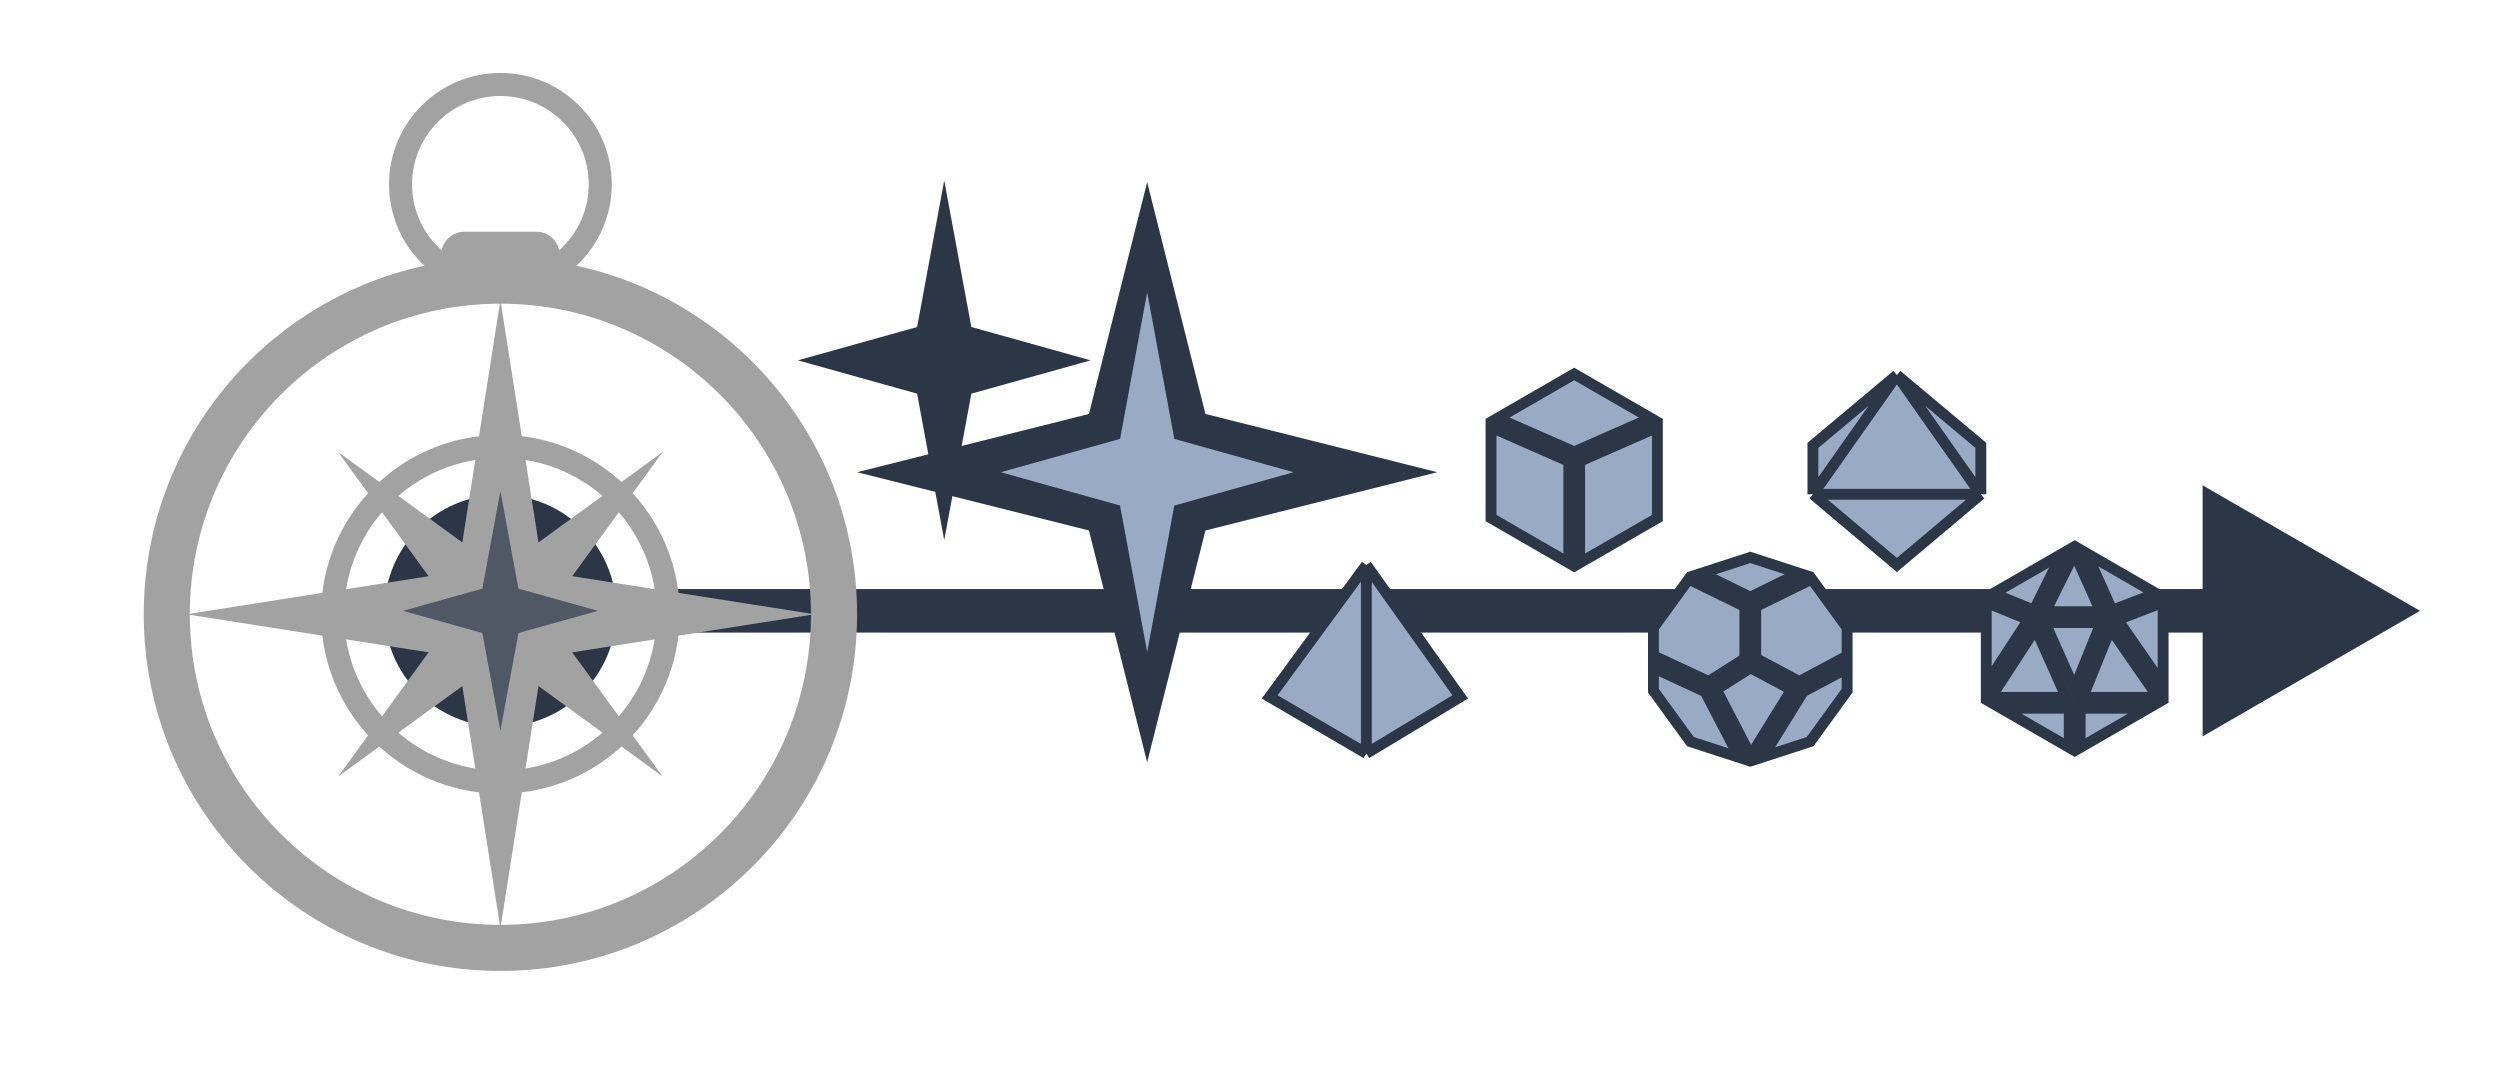
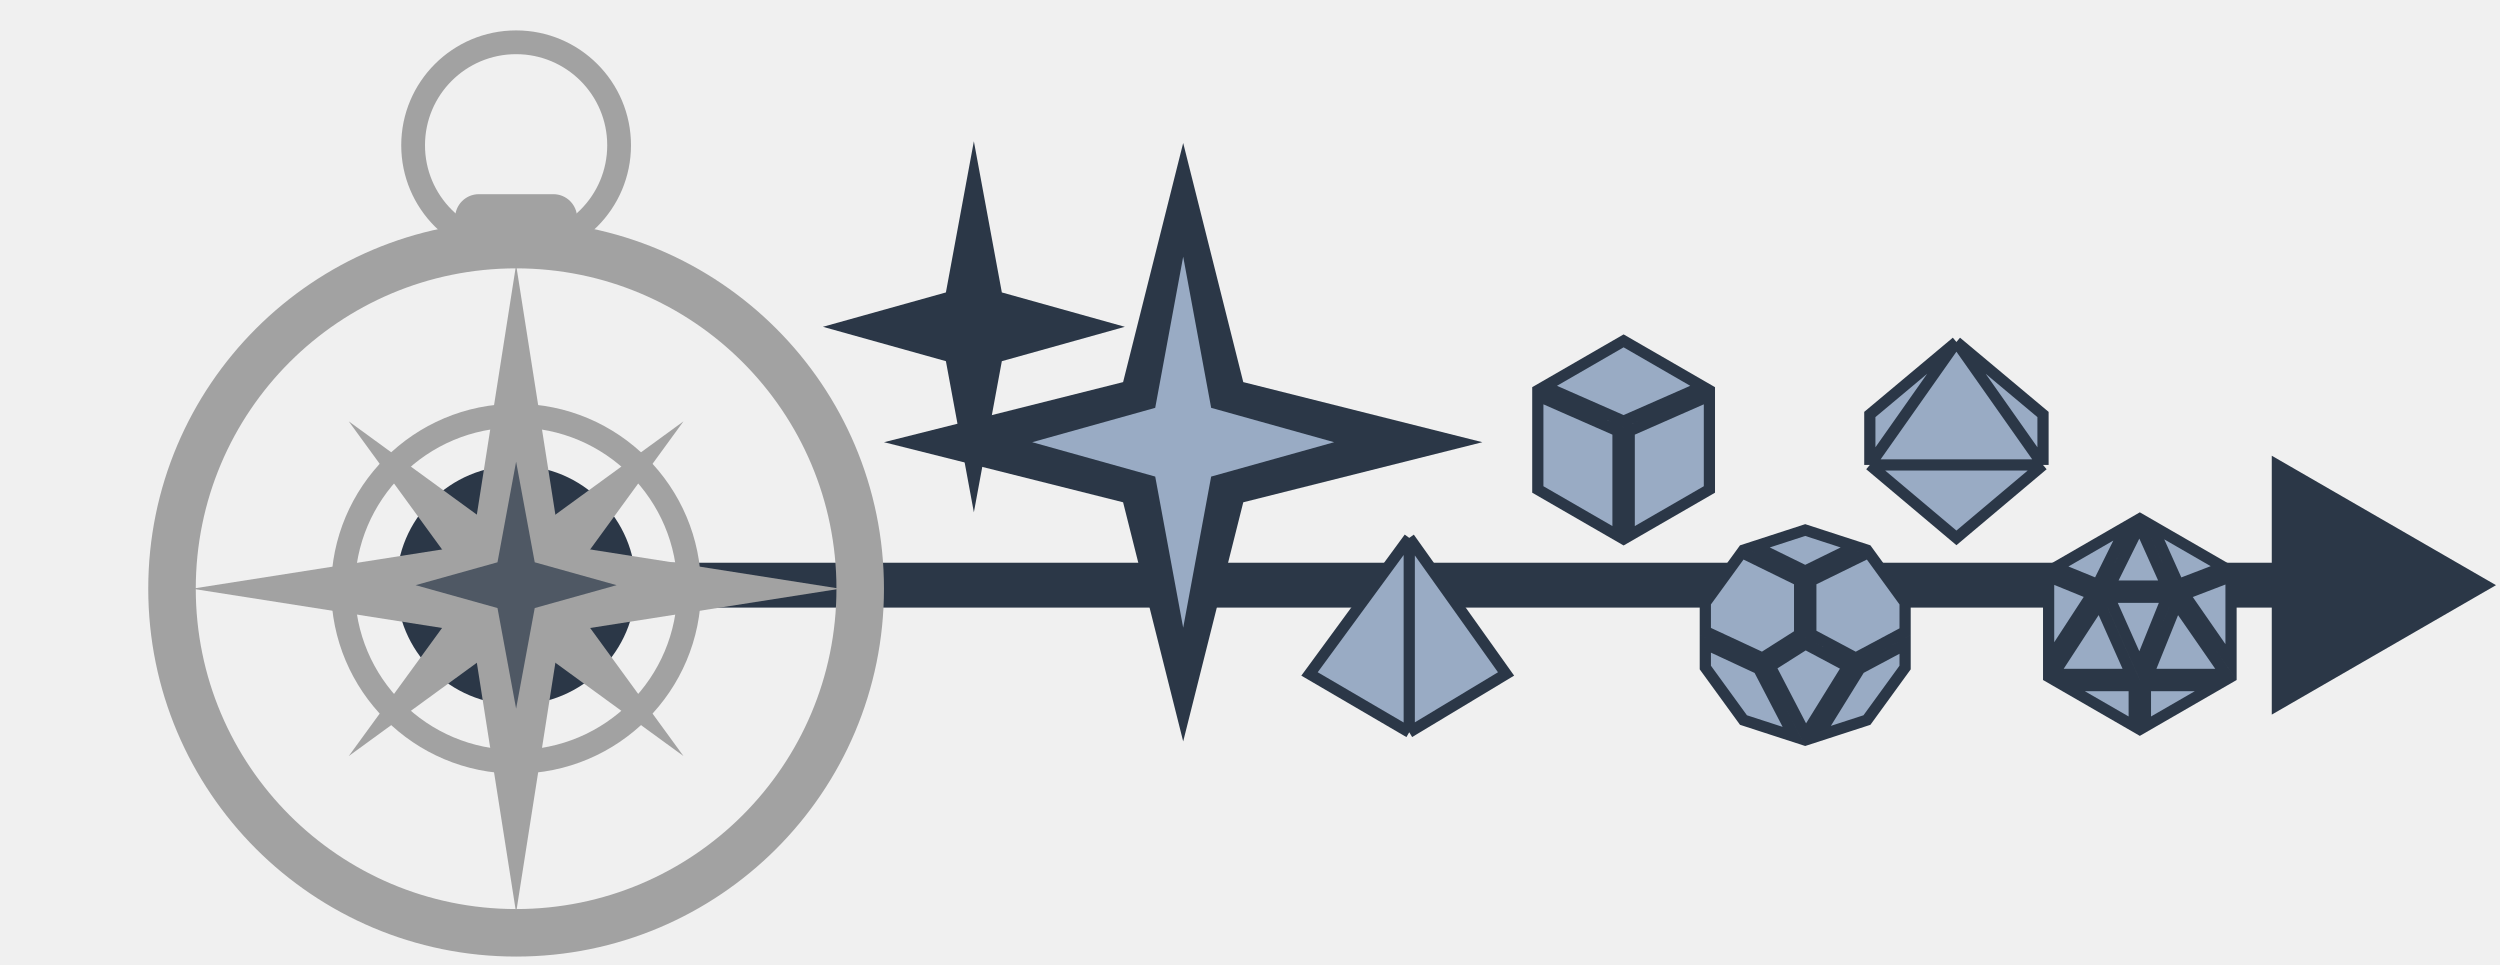
- <svg xmlns="http://www.w3.org/2000/svg" width="230" height="100" viewBox="0 0 230 100" fill="none">
-   <rect width="230" height="100" fill="white" />
-   <path d="M35.37 56.197C35.37 62.088 40.146 66.863 46.037 66.863C51.928 66.863 56.704 62.088 56.704 56.197C56.704 50.306 51.928 45.53 46.037 45.53C40.146 45.53 35.37 50.306 35.37 56.197ZM222.642 56.197L202.642 44.65V67.744L222.642 56.197ZM46.037 58.197H204.642V54.197H46.037V58.197Z" fill="#2B3747" />
-   <path d="M86.869 16.603L89.364 30.085L100.336 33.151L89.364 36.217L86.869 49.698L84.374 36.217L73.403 33.151L84.374 30.085L86.869 16.603Z" fill="#2B3747" />
-   <path d="M46.037 27.61L49.961 52.589L74.939 56.513L49.961 60.436L46.037 85.415L42.113 60.436L17.135 56.513L42.113 52.589L46.037 27.61Z" fill="#A2A2A2" />
-   <path d="M60.966 41.584L50.09 56.513L60.966 71.441L46.037 60.566L31.108 71.441L41.983 56.513L31.108 41.584L46.037 52.459L60.966 41.584Z" fill="#A2A2A2" />
-   <path fill-rule="evenodd" clip-rule="evenodd" d="M46.037 70.891C53.978 70.891 60.416 64.454 60.416 56.513C60.416 48.571 53.978 42.134 46.037 42.134C38.096 42.134 31.658 48.571 31.658 56.513C31.658 64.454 38.096 70.891 46.037 70.891ZM46.037 73.011C55.149 73.011 62.535 65.624 62.535 56.513C62.535 47.401 55.149 40.014 46.037 40.014C36.925 40.014 29.539 47.401 29.539 56.513C29.539 65.624 36.925 73.011 46.037 73.011Z" fill="#A2A2A2" />
-   <path fill-rule="evenodd" clip-rule="evenodd" d="M46.037 27.938C30.256 27.938 17.463 40.731 17.463 56.513C17.463 72.294 30.256 85.087 46.037 85.087C61.818 85.087 74.611 72.294 74.611 56.513C74.611 40.731 61.818 27.938 46.037 27.938ZM13.224 56.513C13.224 38.39 27.915 23.699 46.037 23.699C64.159 23.699 78.85 38.39 78.85 56.513C78.85 74.635 64.159 89.326 46.037 89.326C27.915 89.326 13.224 74.635 13.224 56.513Z" fill="#A2A2A2" />
-   <path fill-rule="evenodd" clip-rule="evenodd" d="M46.037 25.087C50.526 25.087 54.164 21.448 54.164 16.959C54.164 12.47 50.526 8.832 46.037 8.832C41.548 8.832 37.91 12.47 37.91 16.959C37.91 21.448 41.548 25.087 46.037 25.087ZM46.037 27.206C51.696 27.206 56.284 22.618 56.284 16.959C56.284 11.3 51.696 6.712 46.037 6.712C40.378 6.712 35.79 11.3 35.79 16.959C35.79 22.618 40.378 27.206 46.037 27.206Z" fill="#A2A2A2" />
-   <path d="M40.595 23.44C40.595 22.27 41.544 21.321 42.714 21.321H49.36C50.53 21.321 51.479 22.27 51.479 23.44V23.699C51.479 24.87 50.53 25.819 49.36 25.819H42.714C41.544 25.819 40.595 24.87 40.595 23.699V23.44Z" fill="#A2A2A2" />
-   <path d="M105.54 16.754L110.9 38.084L132.23 43.444L110.9 48.804L105.54 70.134L100.18 48.804L78.85 43.444L100.18 38.084L105.54 16.754Z" fill="#2B3747" />
-   <path d="M46.037 45.18L47.698 54.156L55.002 56.197L47.698 58.238L46.037 67.213L44.376 58.238L37.072 56.197L44.376 54.156L46.037 45.18Z" fill="#4F5864" />
-   <path d="M105.54 26.897L108.035 40.379L119.006 43.444L108.035 46.51L105.54 59.992L103.045 46.51L92.073 43.444L103.045 40.379L105.54 26.897Z" fill="#99ABC4" />
-   <path d="M125.705 69.317L116.809 64.116L125.705 51.979L134.34 64.116L125.705 69.317Z" fill="#99ABC4" />
-   <path d="M125.705 69.317L116.809 64.116L125.705 51.979M125.705 69.317L134.34 64.116L125.705 51.979M125.705 69.317V51.979" stroke="#2B3747" />
-   <path d="M137.173 47.66V39.3L144.326 42.444V51.79L137.173 47.66ZM145.326 51.79V42.444L152.479 39.3V47.66L145.326 51.79ZM137.778 38.474L144.826 34.405L151.874 38.474L144.826 41.571L137.778 38.474Z" fill="#99ABC4" stroke="#2B3747" />
-   <path d="M166.788 40.973L174.513 34.504L182.237 40.973V45.474L174.513 51.979L166.788 45.474V40.973Z" fill="#99ABC4" />
-   <path d="M174.513 34.504L166.788 40.973V45.474M174.513 34.504L182.237 40.973V45.474M174.513 34.504L166.788 45.474M174.513 34.504L182.237 45.474M166.788 45.474L174.513 51.979L182.237 45.474M166.788 45.474H182.237" stroke="#2B3747" />
-   <path d="M160.018 69.69L155.518 68.228L152.115 63.543V61.432L156.876 63.645L160.018 69.69ZM157.204 62.695L152.115 60.329V57.753L155.366 53.278L160.525 55.807V60.587L157.204 62.695ZM161.025 54.939L156.537 52.738L161.025 51.28L165.513 52.738L161.025 54.939ZM161.525 55.807L166.683 53.278L169.935 57.753V60.348L165.534 62.697L161.525 60.561V55.807ZM165.888 63.641L169.935 61.482V63.543L166.532 68.228L162.169 69.645L165.888 63.641ZM164.828 63.454L161.063 69.532L157.896 63.44L161.047 61.44L164.828 63.454Z" fill="#99ABC4" stroke="#2B3747" />
-   <path d="M199.008 55.411V63.056L194.823 57.017L199.008 55.411ZM193.277 56.278H188.172L190.85 50.87L193.277 56.278ZM183.159 64.156L187.283 57.822L190.102 64.156H183.159ZM191.613 64.156L194.167 57.825L198.553 64.156H191.613ZM188.136 57.278H193.309L190.85 63.375L188.136 57.278ZM190.372 65.156V68.775L184.103 65.156H190.372ZM191.372 68.775V65.156H197.642L191.372 68.775ZM189.691 50.958L187.124 56.139L183.37 54.607L189.691 50.958ZM182.737 55.428L186.617 57.012L182.737 62.971V55.428ZM194.312 56.142L191.962 50.905L198.35 54.593L194.312 56.142Z" fill="#99ABC4" stroke="#2B3747" />
+ <svg xmlns="http://www.w3.org/2000/svg" width="223" height="86" viewBox="0 0 223 86" fill="none">
+   <path d="M35.37 52.197C35.37 58.088 40.146 62.863 46.037 62.863C51.928 62.863 56.704 58.088 56.704 52.197C56.704 46.306 51.928 41.53 46.037 41.53C40.146 41.53 35.37 46.306 35.37 52.197ZM222.642 52.197L202.642 40.65V63.744L222.642 52.197ZM46.037 54.197H204.642V50.197H46.037V54.197Z" fill="#2B3747" />
+   <path d="M86.869 12.603L89.364 26.085L100.336 29.151L89.364 32.217L86.869 45.698L84.374 32.217L73.403 29.151L84.374 26.085L86.869 12.603Z" fill="#2B3747" />
+   <path d="M46.037 23.61L49.961 48.589L74.939 52.513L49.961 56.436L46.037 81.415L42.113 56.436L17.135 52.513L42.113 48.589L46.037 23.61Z" fill="#A2A2A2" />
+   <path d="M60.966 37.584L50.09 52.513L60.966 67.441L46.037 56.566L31.108 67.441L41.983 52.513L31.108 37.584L46.037 48.459L60.966 37.584Z" fill="#A2A2A2" />
+   <path fill-rule="evenodd" clip-rule="evenodd" d="M46.037 66.891C53.978 66.891 60.416 60.454 60.416 52.513C60.416 44.571 53.978 38.134 46.037 38.134C38.096 38.134 31.658 44.571 31.658 52.513C31.658 60.454 38.096 66.891 46.037 66.891ZM46.037 69.011C55.149 69.011 62.535 61.624 62.535 52.513C62.535 43.401 55.149 36.014 46.037 36.014C36.925 36.014 29.539 43.401 29.539 52.513C29.539 61.624 36.925 69.011 46.037 69.011Z" fill="#A2A2A2" />
+   <path fill-rule="evenodd" clip-rule="evenodd" d="M46.037 23.938C30.256 23.938 17.463 36.731 17.463 52.513C17.463 68.294 30.256 81.087 46.037 81.087C61.818 81.087 74.611 68.294 74.611 52.513C74.611 36.731 61.818 23.938 46.037 23.938ZM13.224 52.513C13.224 34.39 27.915 19.699 46.037 19.699C64.159 19.699 78.85 34.39 78.85 52.513C78.85 70.635 64.159 85.326 46.037 85.326C27.915 85.326 13.224 70.635 13.224 52.513Z" fill="#A2A2A2" />
+   <path fill-rule="evenodd" clip-rule="evenodd" d="M46.037 21.087C50.526 21.087 54.164 17.448 54.164 12.959C54.164 8.47 50.526 4.832 46.037 4.832C41.548 4.832 37.91 8.47 37.91 12.959C37.91 17.448 41.548 21.087 46.037 21.087ZM46.037 23.206C51.696 23.206 56.284 18.618 56.284 12.959C56.284 7.3 51.696 2.712 46.037 2.712C40.378 2.712 35.79 7.3 35.79 12.959C35.79 18.618 40.378 23.206 46.037 23.206Z" fill="#A2A2A2" />
+   <path d="M40.595 19.44C40.595 18.27 41.544 17.321 42.714 17.321H49.36C50.53 17.321 51.479 18.27 51.479 19.44V19.699C51.479 20.87 50.53 21.819 49.36 21.819H42.714C41.544 21.819 40.595 20.87 40.595 19.699V19.44Z" fill="#A2A2A2" />
+   <path d="M105.54 12.754L110.9 34.084L132.23 39.444L110.9 44.804L105.54 66.134L100.18 44.804L78.85 39.444L100.18 34.084L105.54 12.754Z" fill="#2B3747" />
+   <path d="M46.037 41.18L47.698 50.156L55.002 52.197L47.698 54.238L46.037 63.213L44.376 54.238L37.072 52.197L44.376 50.156L46.037 41.18Z" fill="#4F5864" />
+   <path d="M105.54 22.897L108.035 36.379L119.006 39.444L108.035 42.51L105.54 55.992L103.045 42.51L92.073 39.444L103.045 36.379L105.54 22.897Z" fill="#99ABC4" />
+   <path d="M125.705 65.317L116.809 60.116L125.705 47.979L134.34 60.116L125.705 65.317Z" fill="#99ABC4" />
+   <path d="M125.705 65.317L116.809 60.116L125.705 47.979M125.705 65.317L134.34 60.116L125.705 47.979M125.705 65.317V47.979" stroke="#2B3747" />
+   <path d="M137.173 43.66V35.3L144.326 38.444V47.79L137.173 43.66ZM145.326 47.79V38.444L152.479 35.3V43.66L145.326 47.79ZM137.778 34.474L144.826 30.405L151.874 34.474L144.826 37.571L137.778 34.474Z" fill="#99ABC4" stroke="#2B3747" />
+   <path d="M166.788 36.973L174.513 30.504L182.237 36.973V41.474L174.513 47.979L166.788 41.474V36.973Z" fill="#99ABC4" />
+   <path d="M174.513 30.504L166.788 36.973V41.474M174.513 30.504L182.237 36.973V41.474M174.513 30.504L166.788 41.474M174.513 30.504L182.237 41.474M166.788 41.474L174.513 47.979L182.237 41.474M166.788 41.474H182.237" stroke="#2B3747" />
+   <path d="M160.018 65.69L155.518 64.228L152.115 59.543V57.432L156.876 59.645L160.018 65.69ZM157.204 58.695L152.115 56.329V53.753L155.366 49.278L160.525 51.807V56.587L157.204 58.695ZM161.025 50.939L156.537 48.738L161.025 47.28L165.513 48.738L161.025 50.939ZM161.525 51.807L166.683 49.278L169.935 53.753V56.348L165.534 58.697L161.525 56.561V51.807ZM165.888 59.641L169.935 57.482V59.543L166.532 64.228L162.169 65.645L165.888 59.641ZM164.828 59.454L161.063 65.532L157.896 59.44L161.047 57.44L164.828 59.454Z" fill="#99ABC4" stroke="#2B3747" />
+   <path d="M199.008 51.411V59.056L194.823 53.017L199.008 51.411ZM193.277 52.278H188.172L190.85 46.87L193.277 52.278ZM183.159 60.156L187.283 53.822L190.102 60.156H183.159ZM191.613 60.156L194.167 53.825L198.553 60.156H191.613ZM188.136 53.278H193.309L190.85 59.375L188.136 53.278ZM190.372 61.156V64.775L184.103 61.156H190.372ZM191.372 64.775V61.156H197.642L191.372 64.775ZM189.691 46.958L187.124 52.139L183.37 50.607L189.691 46.958ZM182.737 51.428L186.617 53.012L182.737 58.971V51.428ZM194.312 52.142L191.962 46.905L198.35 50.593L194.312 52.142Z" fill="#99ABC4" stroke="#2B3747" />
</svg>
